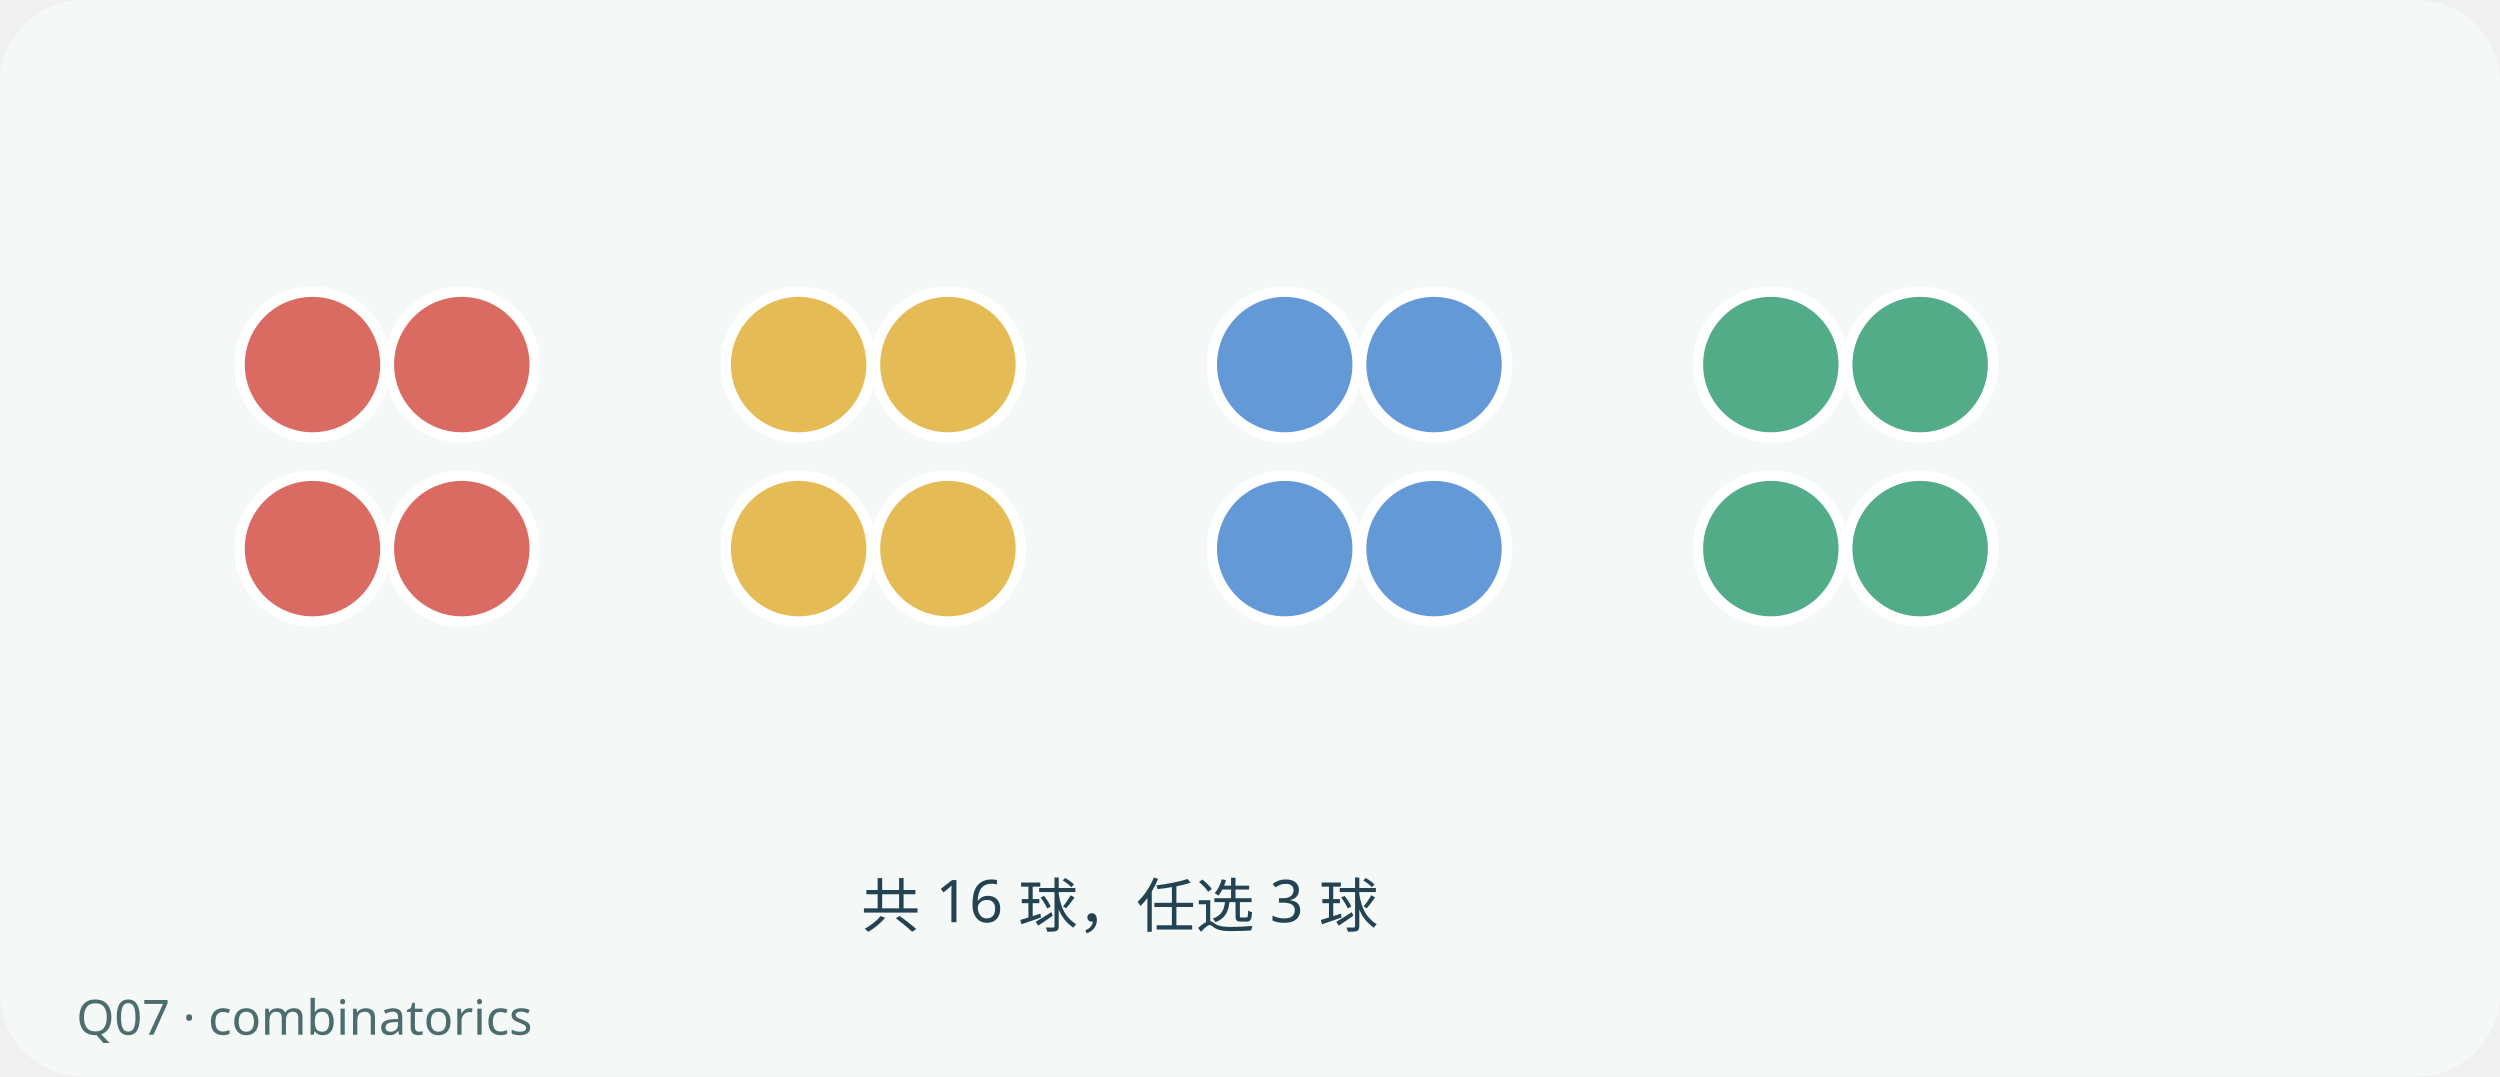
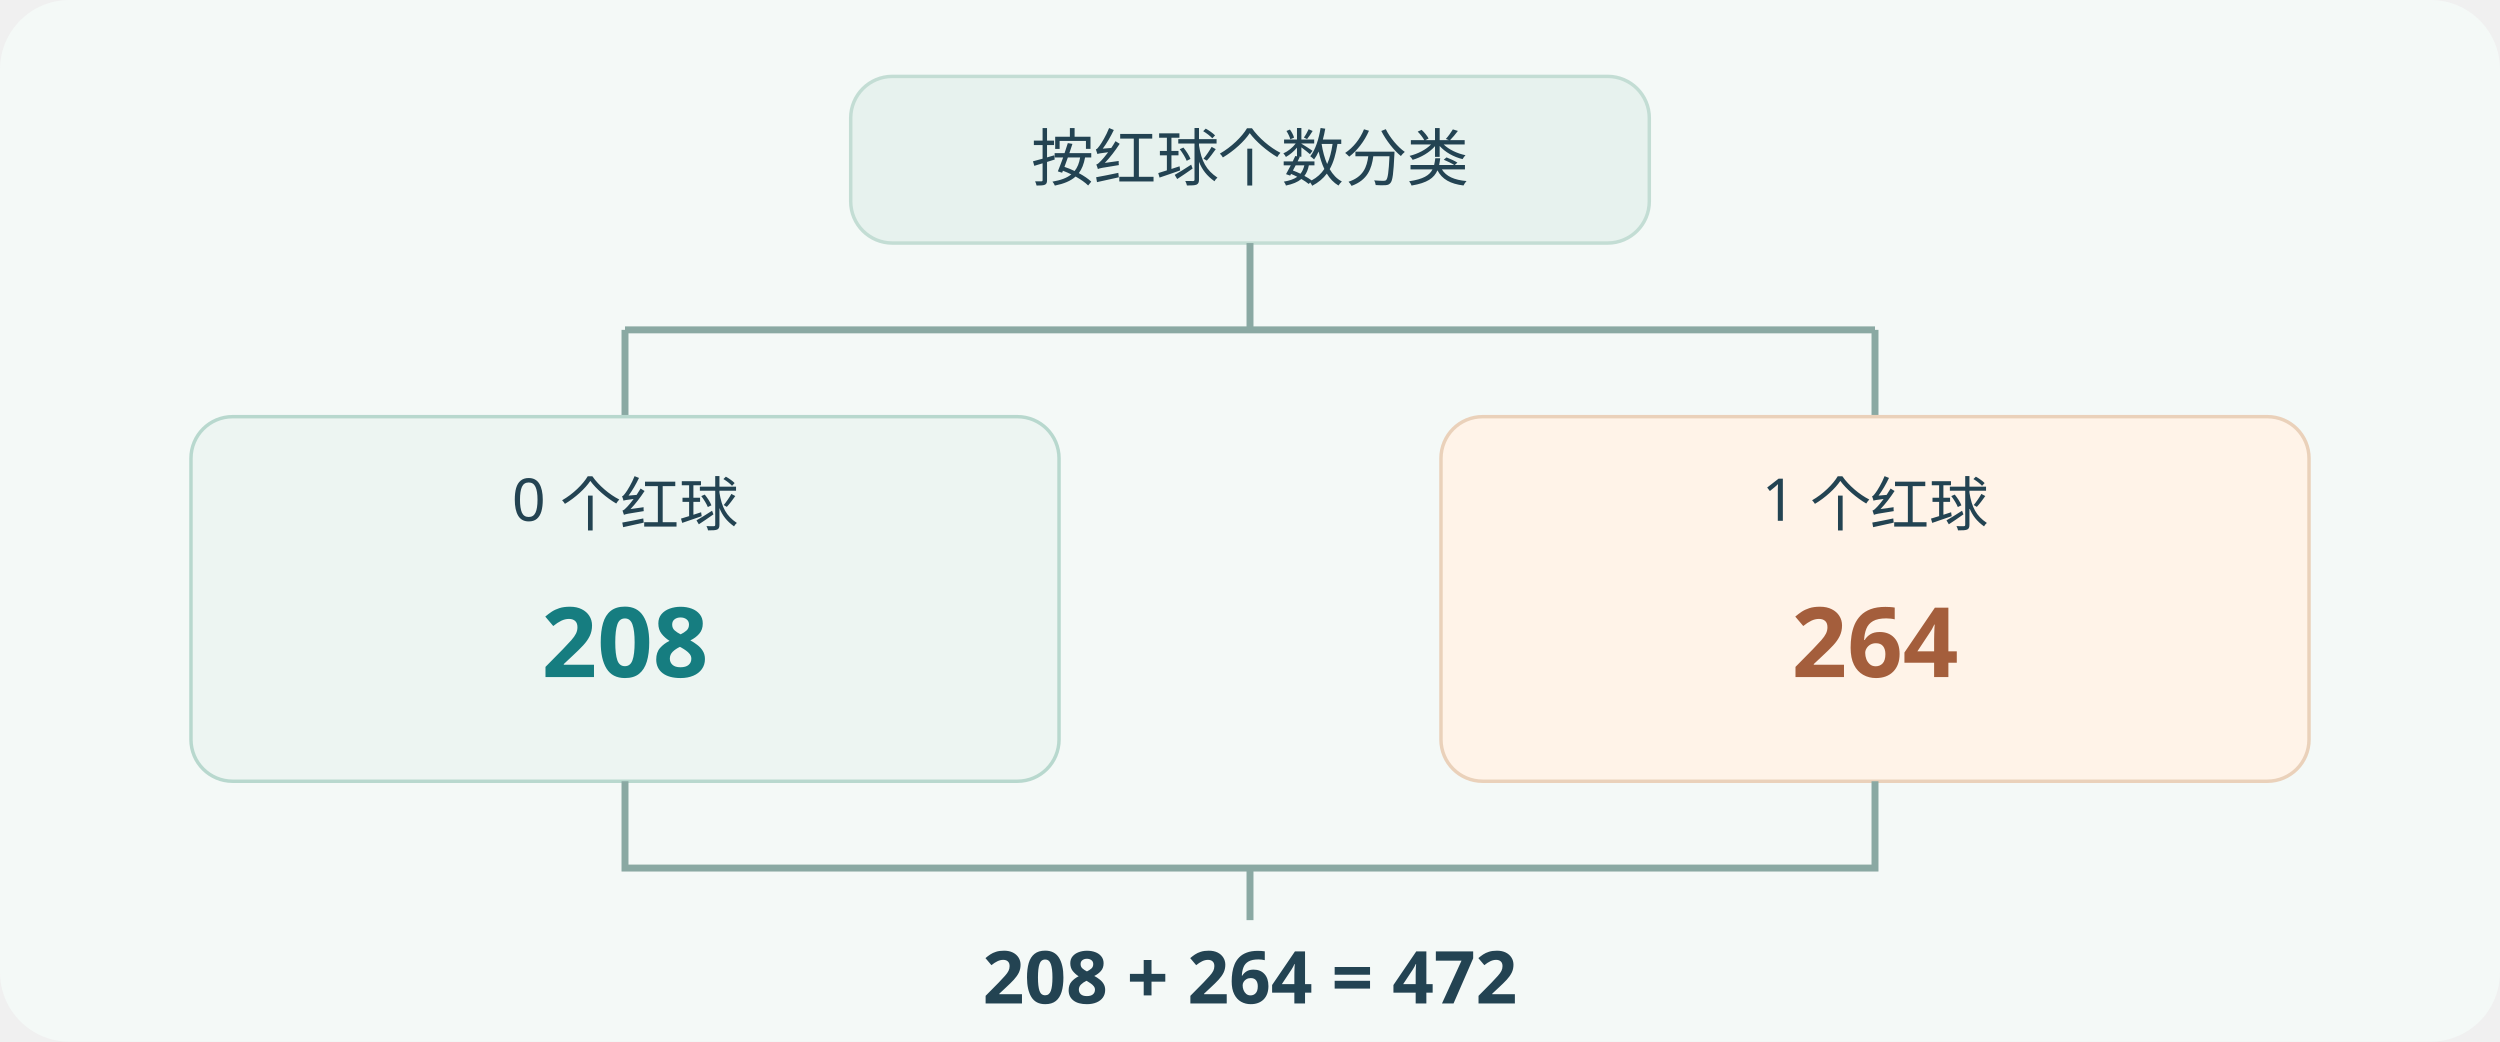
- <svg xmlns="http://www.w3.org/2000/svg" viewBox="0 0 720 310" role="img" aria-label="四种颜色各四球：先数全部，再减去全同色和两红情形">
-   <rect x="0" y="0" width="720" height="310" rx="24" fill="#f4f9f7" />
-   <circle cx="90" cy="105" r="21" fill="#d96b62" stroke="#ffffff" stroke-width="3" />
-   <circle cx="133" cy="105" r="21" fill="#d96b62" stroke="#ffffff" stroke-width="3" />
-   <circle cx="90" cy="158" r="21" fill="#d96b62" stroke="#ffffff" stroke-width="3" />
-   <circle cx="133" cy="158" r="21" fill="#d96b62" stroke="#ffffff" stroke-width="3" />
-   <circle cx="230" cy="105" r="21" fill="#e5bb56" stroke="#ffffff" stroke-width="3" />
-   <circle cx="273" cy="105" r="21" fill="#e5bb56" stroke="#ffffff" stroke-width="3" />
-   <circle cx="230" cy="158" r="21" fill="#e5bb56" stroke="#ffffff" stroke-width="3" />
-   <circle cx="273" cy="158" r="21" fill="#e5bb56" stroke="#ffffff" stroke-width="3" />
-   <circle cx="370" cy="105" r="21" fill="#6499d8" stroke="#ffffff" stroke-width="3" />
-   <circle cx="413" cy="105" r="21" fill="#6499d8" stroke="#ffffff" stroke-width="3" />
-   <circle cx="370" cy="158" r="21" fill="#6499d8" stroke="#ffffff" stroke-width="3" />
-   <circle cx="413" cy="158" r="21" fill="#6499d8" stroke="#ffffff" stroke-width="3" />
-   <circle cx="510" cy="105" r="21" fill="#51ac87" stroke="#ffffff" stroke-width="3" />
-   <circle cx="553" cy="105" r="21" fill="#51ac87" stroke="#ffffff" stroke-width="3" />
-   <circle cx="510" cy="158" r="21" fill="#51ac87" stroke="#ffffff" stroke-width="3" />
-   <circle cx="553" cy="158" r="21" fill="#51ac87" stroke="#ffffff" stroke-width="3" />
-   <text x="248" y="267" fill="#234352" font-size="17" font-family="system-ui, sans-serif">共 16 球，任选 3 球</text>
-   <text x="22" y="298" fill="#4d6c6e" font-size="14" font-family="system-ui,sans-serif">Q07 · combinatorics</text>
+ <svg xmlns="http://www.w3.org/2000/svg" viewBox="0 0 720 300" role="img" aria-label="按红球个数分类计数">
+   <rect width="720" height="300" rx="20" fill="#f4f9f7" />
+   <rect x="245" y="22" width="230" height="48" rx="12" fill="#e7f2ee" stroke="#c3ddd4" />
+   <text x="360" y="52" text-anchor="middle" fill="#234352" font-size="18" font-family="system-ui,sans-serif">按红球个数分类</text>
+   <path d="M360 70V95M180 95H540M180 95V120M540 95V120" fill="none" stroke="#8aa9a3" stroke-width="2" />
+   <rect x="55" y="120" width="250" height="105" rx="12" fill="#edf5f2" stroke="#b8d8ce" />
+   <rect x="415" y="120" width="250" height="105" rx="12" fill="#fff3e8" stroke="#ead1ba" />
+   <g font-family="system-ui,sans-serif" text-anchor="middle">
+     <text x="180" y="150" fill="#234352" font-size="17">0 个红球</text>
+     <text x="180" y="195" fill="#167d80" font-size="28" font-weight="700">208</text>
+     <text x="540" y="150" fill="#234352" font-size="17">1 个红球</text>
+     <text x="540" y="195" fill="#a45e3c" font-size="28" font-weight="700">264</text>
+   </g>
+   <path d="M180 225V250H540V225M360 250V265" stroke="#8aa9a3" stroke-width="2" fill="none" />
+   <text x="360" y="289" text-anchor="middle" fill="#234352" font-size="21" font-family="system-ui,sans-serif" font-weight="700">208 + 264 = 472</text>
</svg>
